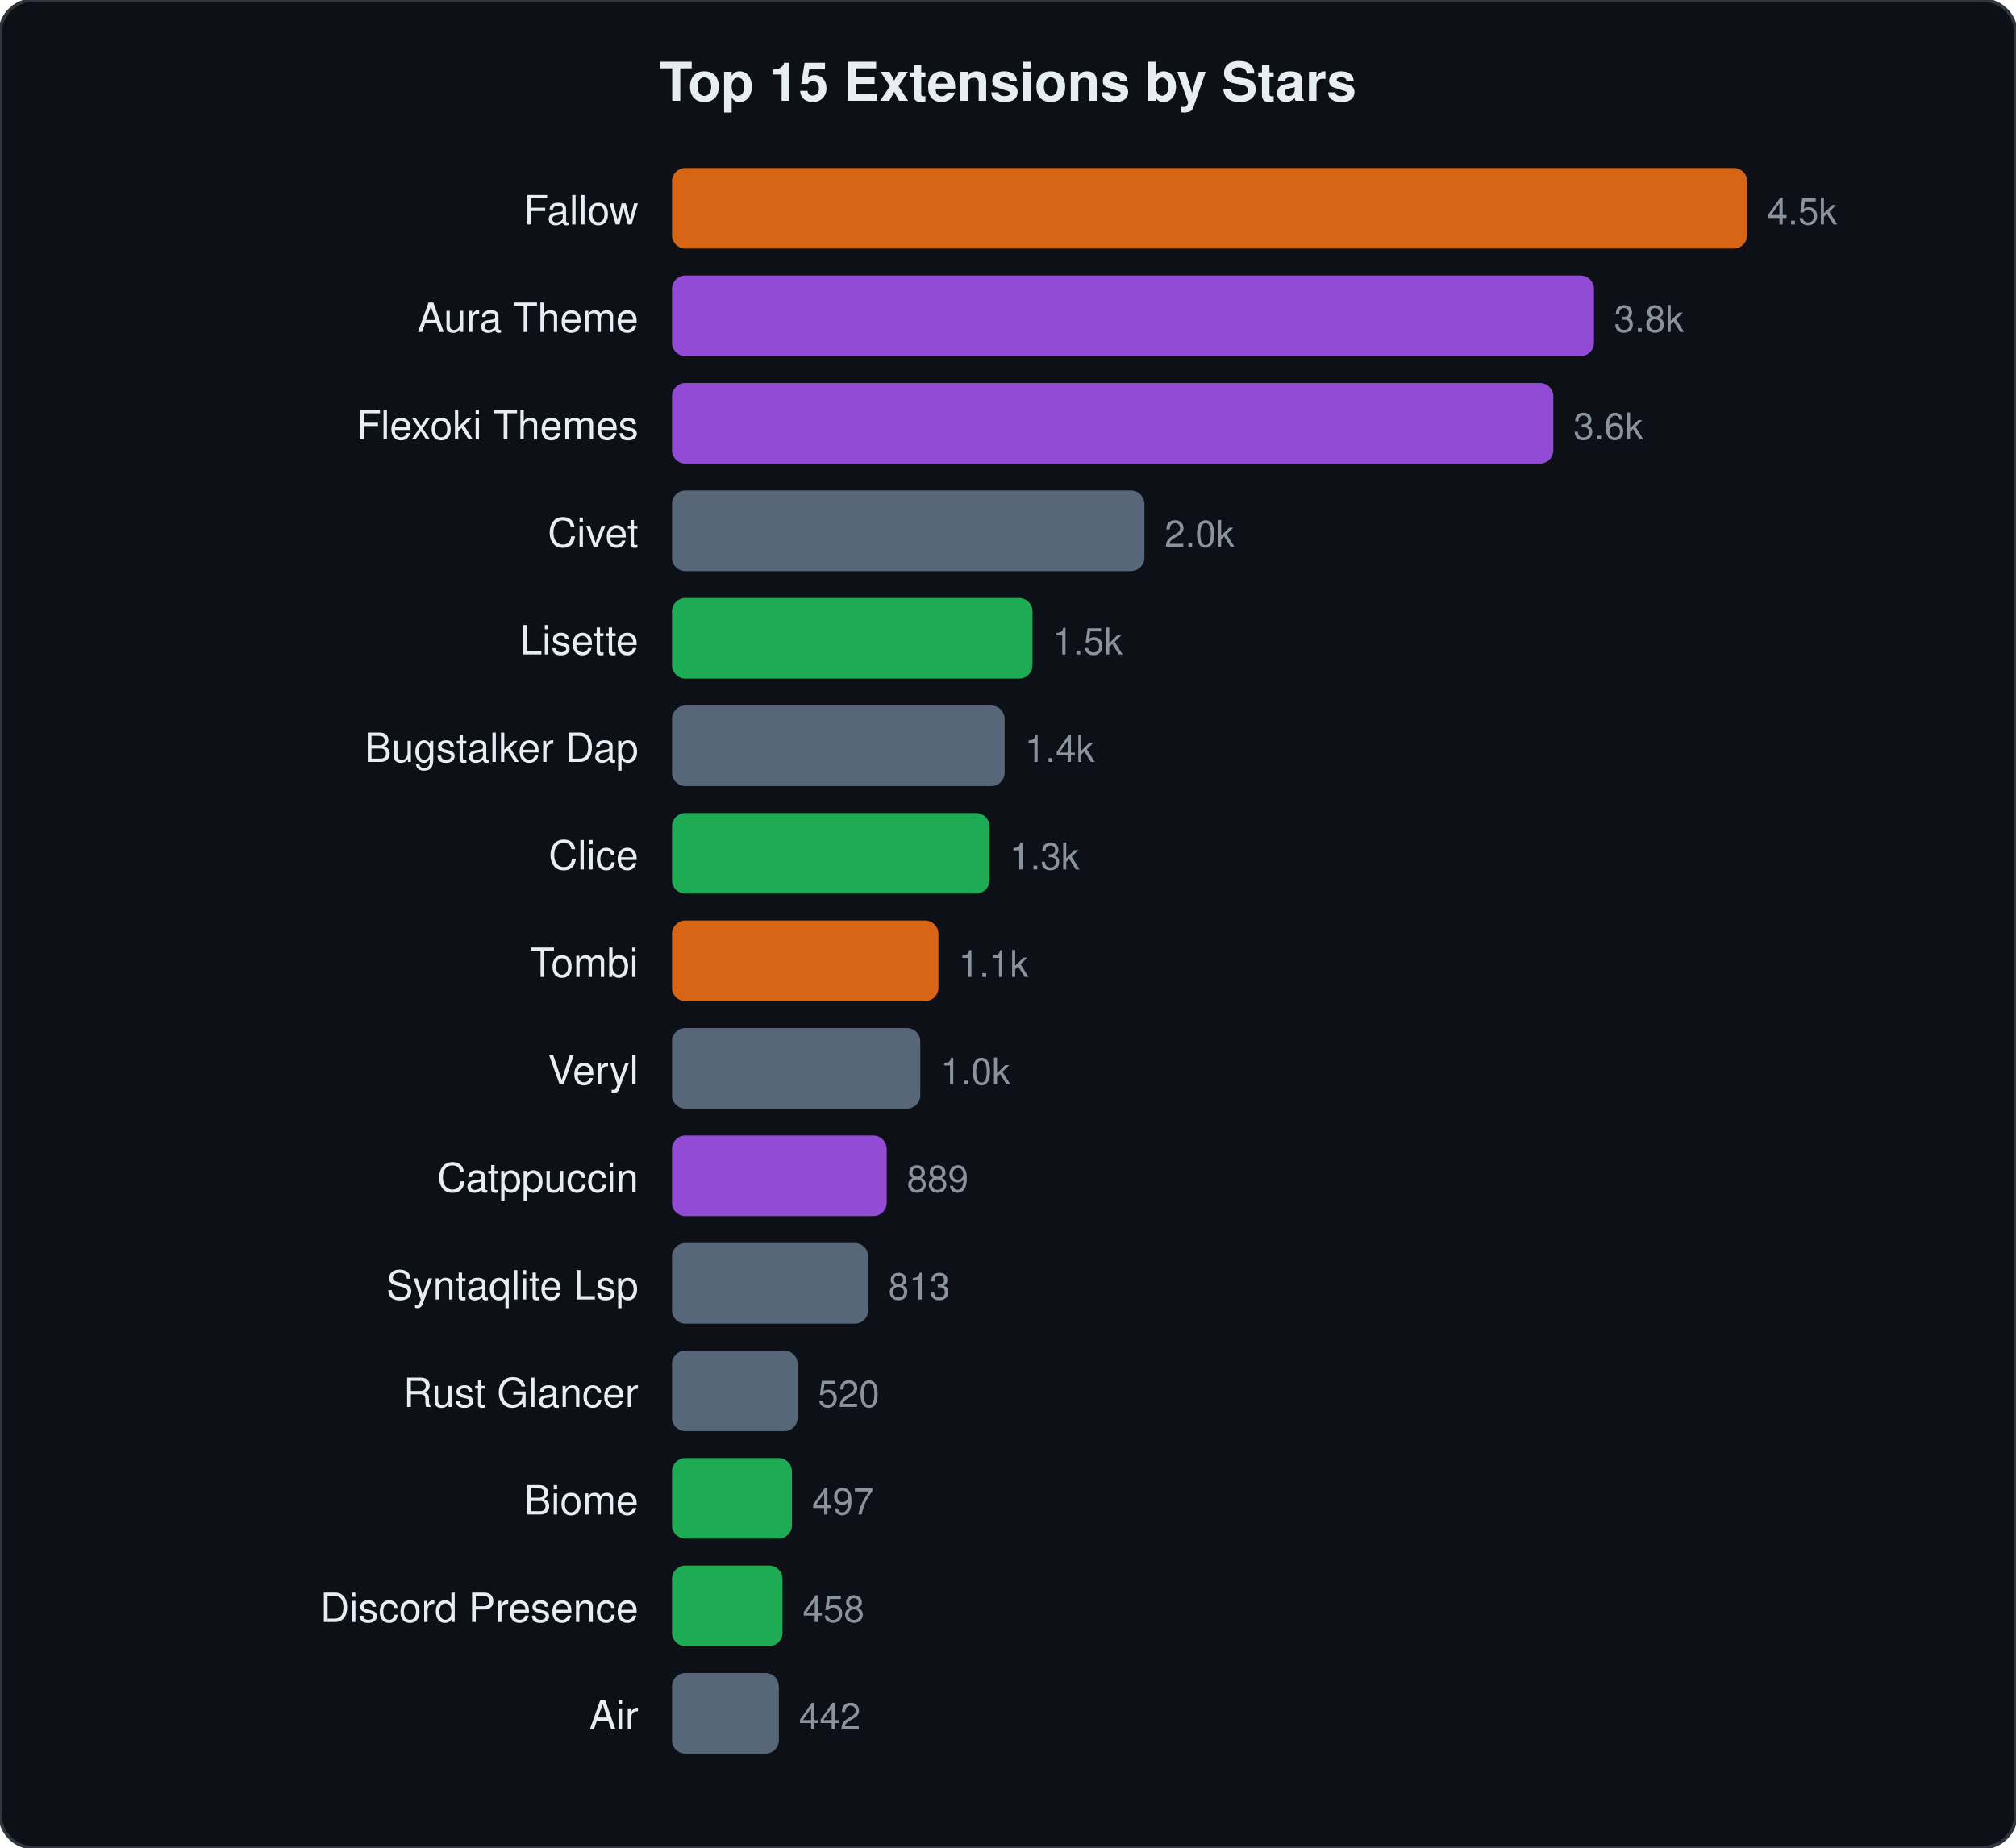
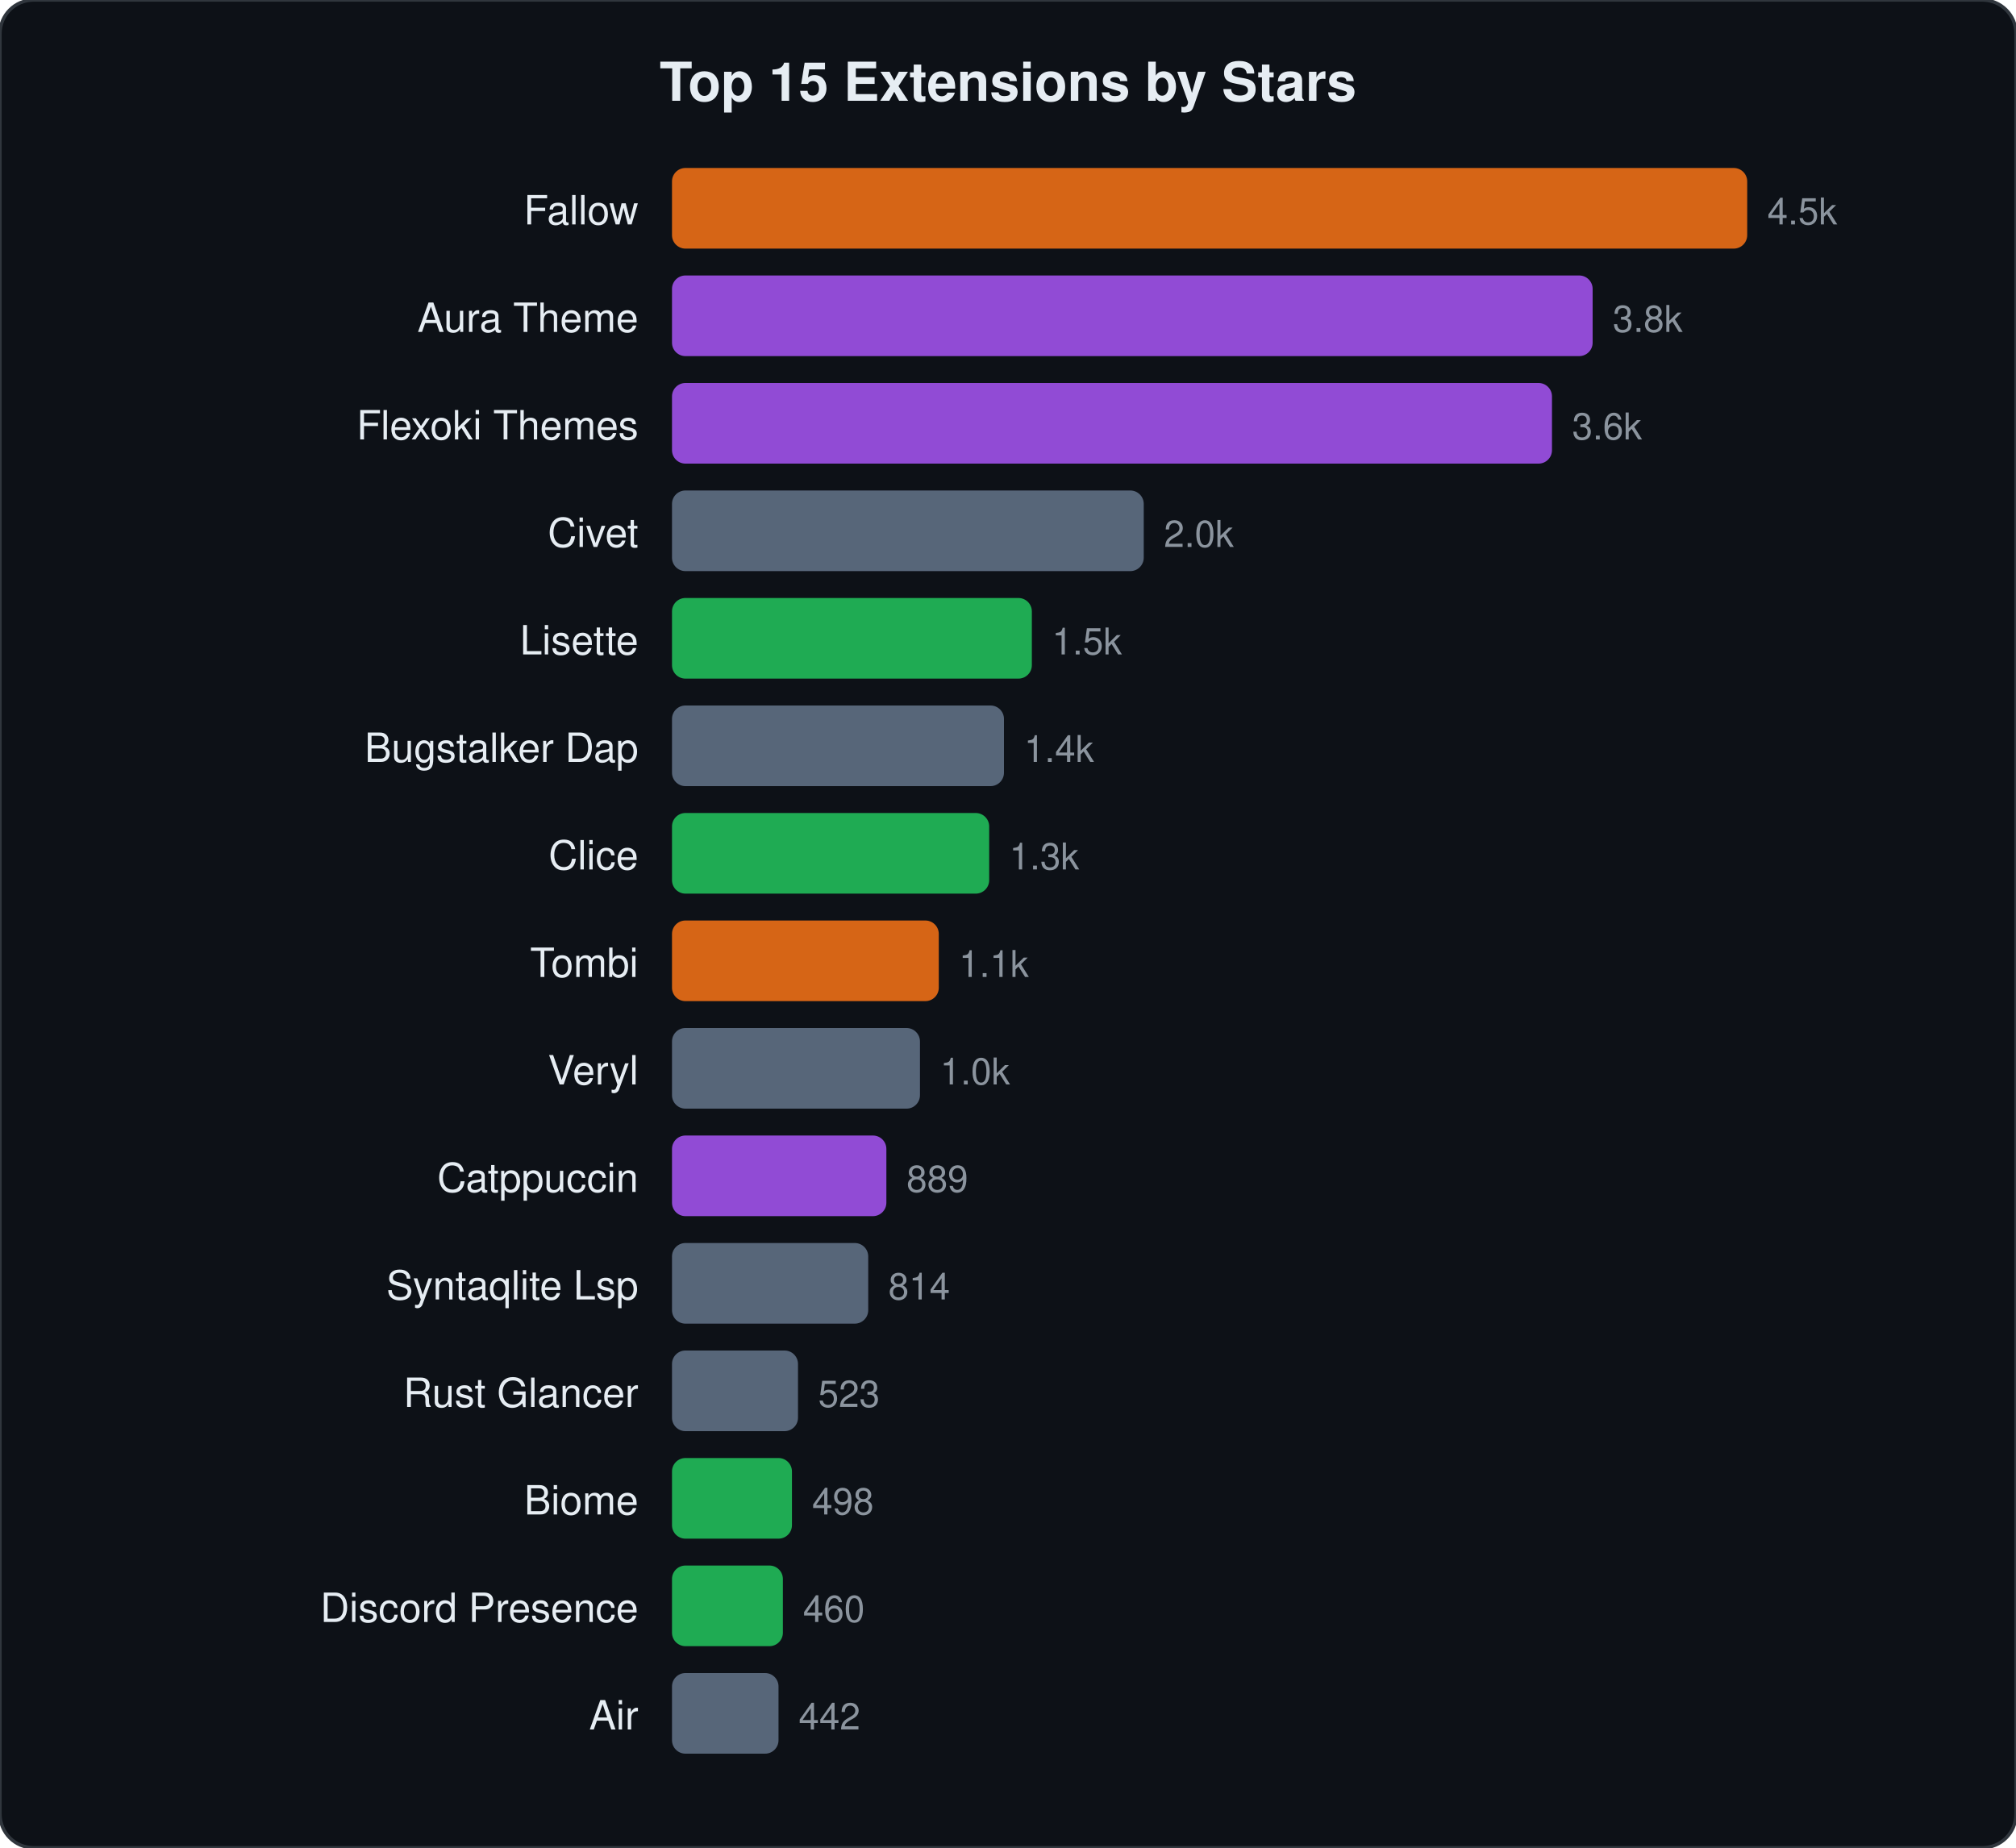
<svg xmlns="http://www.w3.org/2000/svg" viewBox="0 0 600 550" width="600" height="550">
  <style>text{font-family:-apple-system,BlinkMacSystemFont,"Segoe UI",Helvetica,Arial,sans-serif;fill:#e6edf3}.name{font-size:12px}.stars{font-size:11px;fill:#8b949e}.title{font-size:16px;font-weight:600}</style>
  <rect width="600" height="550" rx="10" fill="#0d1117" stroke="#30363d" stroke-width="1" />
  <text x="300" y="30" text-anchor="middle" class="title">Top 15 Extensions by Stars</text>
  <text x="190" y="66.8" text-anchor="end" class="name">Fallow</text>
  <rect x="200" y="50.0" width="320.0" height="24" rx="4" fill="#f97316" opacity="0.85" />
  <text x="526.0" y="66.8" class="stars">4.5k</text>
  <text x="190" y="98.8" text-anchor="end" class="name">Aura Theme</text>
-   <rect x="200" y="82.0" width="274.4" height="24" rx="4" fill="#a855f7" opacity="0.85" />
-   <text x="480.4" y="98.8" class="stars">3.8k</text>
+   <rect x="200" y="82.0" width="274.0" height="24" rx="4" fill="#a855f7" opacity="0.85" />
+   <text x="480.0" y="98.8" class="stars">3.8k</text>
  <text x="190" y="130.8" text-anchor="end" class="name">Flexoki Themes</text>
-   <rect x="200" y="114.0" width="262.3" height="24" rx="4" fill="#a855f7" opacity="0.85" />
-   <text x="468.3" y="130.8" class="stars">3.6k</text>
+   <rect x="200" y="114.0" width="261.9" height="24" rx="4" fill="#a855f7" opacity="0.85" />
+   <text x="467.9" y="130.8" class="stars">3.6k</text>
  <text x="190" y="162.8" text-anchor="end" class="name">Civet</text>
-   <rect x="200" y="146.0" width="140.6" height="24" rx="4" fill="#64748b" opacity="0.85" />
-   <text x="346.6" y="162.8" class="stars">2.0k</text>
+   <rect x="200" y="146.0" width="140.4" height="24" rx="4" fill="#64748b" opacity="0.85" />
+   <text x="346.4" y="162.8" class="stars">2.0k</text>
  <text x="190" y="194.8" text-anchor="end" class="name">Lisette</text>
-   <rect x="200" y="178.0" width="107.3" height="24" rx="4" fill="#22c55e" opacity="0.85" />
-   <text x="313.3" y="194.8" class="stars">1.5k</text>
+   <rect x="200" y="178.0" width="107.1" height="24" rx="4" fill="#22c55e" opacity="0.85" />
+   <text x="313.1" y="194.8" class="stars">1.5k</text>
  <text x="190" y="226.8" text-anchor="end" class="name">Bugstalker Dap</text>
-   <rect x="200" y="210.0" width="99.0" height="24" rx="4" fill="#64748b" opacity="0.85" />
-   <text x="305.0" y="226.8" class="stars">1.4k</text>
+   <rect x="200" y="210.0" width="98.8" height="24" rx="4" fill="#64748b" opacity="0.85" />
+   <text x="304.8" y="226.8" class="stars">1.4k</text>
  <text x="190" y="258.8" text-anchor="end" class="name">Clice</text>
-   <rect x="200" y="242.0" width="94.5" height="24" rx="4" fill="#22c55e" opacity="0.85" />
-   <text x="300.5" y="258.8" class="stars">1.3k</text>
+   <rect x="200" y="242.0" width="94.4" height="24" rx="4" fill="#22c55e" opacity="0.85" />
+   <text x="300.4" y="258.8" class="stars">1.3k</text>
  <text x="190" y="290.8" text-anchor="end" class="name">Tombi</text>
-   <rect x="200" y="274.0" width="79.3" height="24" rx="4" fill="#f97316" opacity="0.85" />
-   <text x="285.3" y="290.8" class="stars">1.1k</text>
+   <rect x="200" y="274.0" width="79.4" height="24" rx="4" fill="#f97316" opacity="0.85" />
+   <text x="285.4" y="290.8" class="stars">1.1k</text>
  <text x="190" y="322.8" text-anchor="end" class="name">Veryl</text>
-   <rect x="200" y="306.0" width="73.9" height="24" rx="4" fill="#64748b" opacity="0.85" />
-   <text x="279.9" y="322.8" class="stars">1.0k</text>
+   <rect x="200" y="306.0" width="73.8" height="24" rx="4" fill="#64748b" opacity="0.85" />
+   <text x="279.8" y="322.8" class="stars">1.0k</text>
  <text x="190" y="354.8" text-anchor="end" class="name">Catppuccin</text>
-   <rect x="200" y="338.0" width="63.9" height="24" rx="4" fill="#a855f7" opacity="0.85" />
-   <text x="269.9" y="354.8" class="stars">889</text>
+   <rect x="200" y="338.0" width="63.8" height="24" rx="4" fill="#a855f7" opacity="0.85" />
+   <text x="269.8" y="354.8" class="stars">889</text>
  <text x="190" y="386.8" text-anchor="end" class="name">Syntaqlite Lsp</text>
  <rect x="200" y="370.0" width="58.4" height="24" rx="4" fill="#64748b" opacity="0.85" />
-   <text x="264.4" y="386.8" class="stars">813</text>
+   <text x="264.4" y="386.8" class="stars">814</text>
  <text x="190" y="418.8" text-anchor="end" class="name">Rust Glancer</text>
-   <rect x="200" y="402.0" width="37.4" height="24" rx="4" fill="#64748b" opacity="0.85" />
-   <text x="243.4" y="418.8" class="stars">520</text>
+   <rect x="200" y="402.0" width="37.5" height="24" rx="4" fill="#64748b" opacity="0.85" />
+   <text x="243.5" y="418.8" class="stars">523</text>
  <text x="190" y="450.8" text-anchor="end" class="name">Biome</text>
  <rect x="200" y="434.0" width="35.7" height="24" rx="4" fill="#22c55e" opacity="0.85" />
-   <text x="241.7" y="450.8" class="stars">497</text>
+   <text x="241.7" y="450.8" class="stars">498</text>
  <text x="190" y="482.8" text-anchor="end" class="name">Discord Presence</text>
-   <rect x="200" y="466.0" width="32.9" height="24" rx="4" fill="#22c55e" opacity="0.85" />
-   <text x="238.9" y="482.8" class="stars">458</text>
+   <rect x="200" y="466.0" width="33.0" height="24" rx="4" fill="#22c55e" opacity="0.85" />
+   <text x="239.0" y="482.8" class="stars">460</text>
  <text x="190" y="514.8" text-anchor="end" class="name">Air</text>
-   <rect x="200" y="498.0" width="31.8" height="24" rx="4" fill="#64748b" opacity="0.85" />
-   <text x="237.8" y="514.8" class="stars">442</text>
+   <rect x="200" y="498.0" width="31.7" height="24" rx="4" fill="#64748b" opacity="0.85" />
+   <text x="237.7" y="514.8" class="stars">442</text>
</svg>
